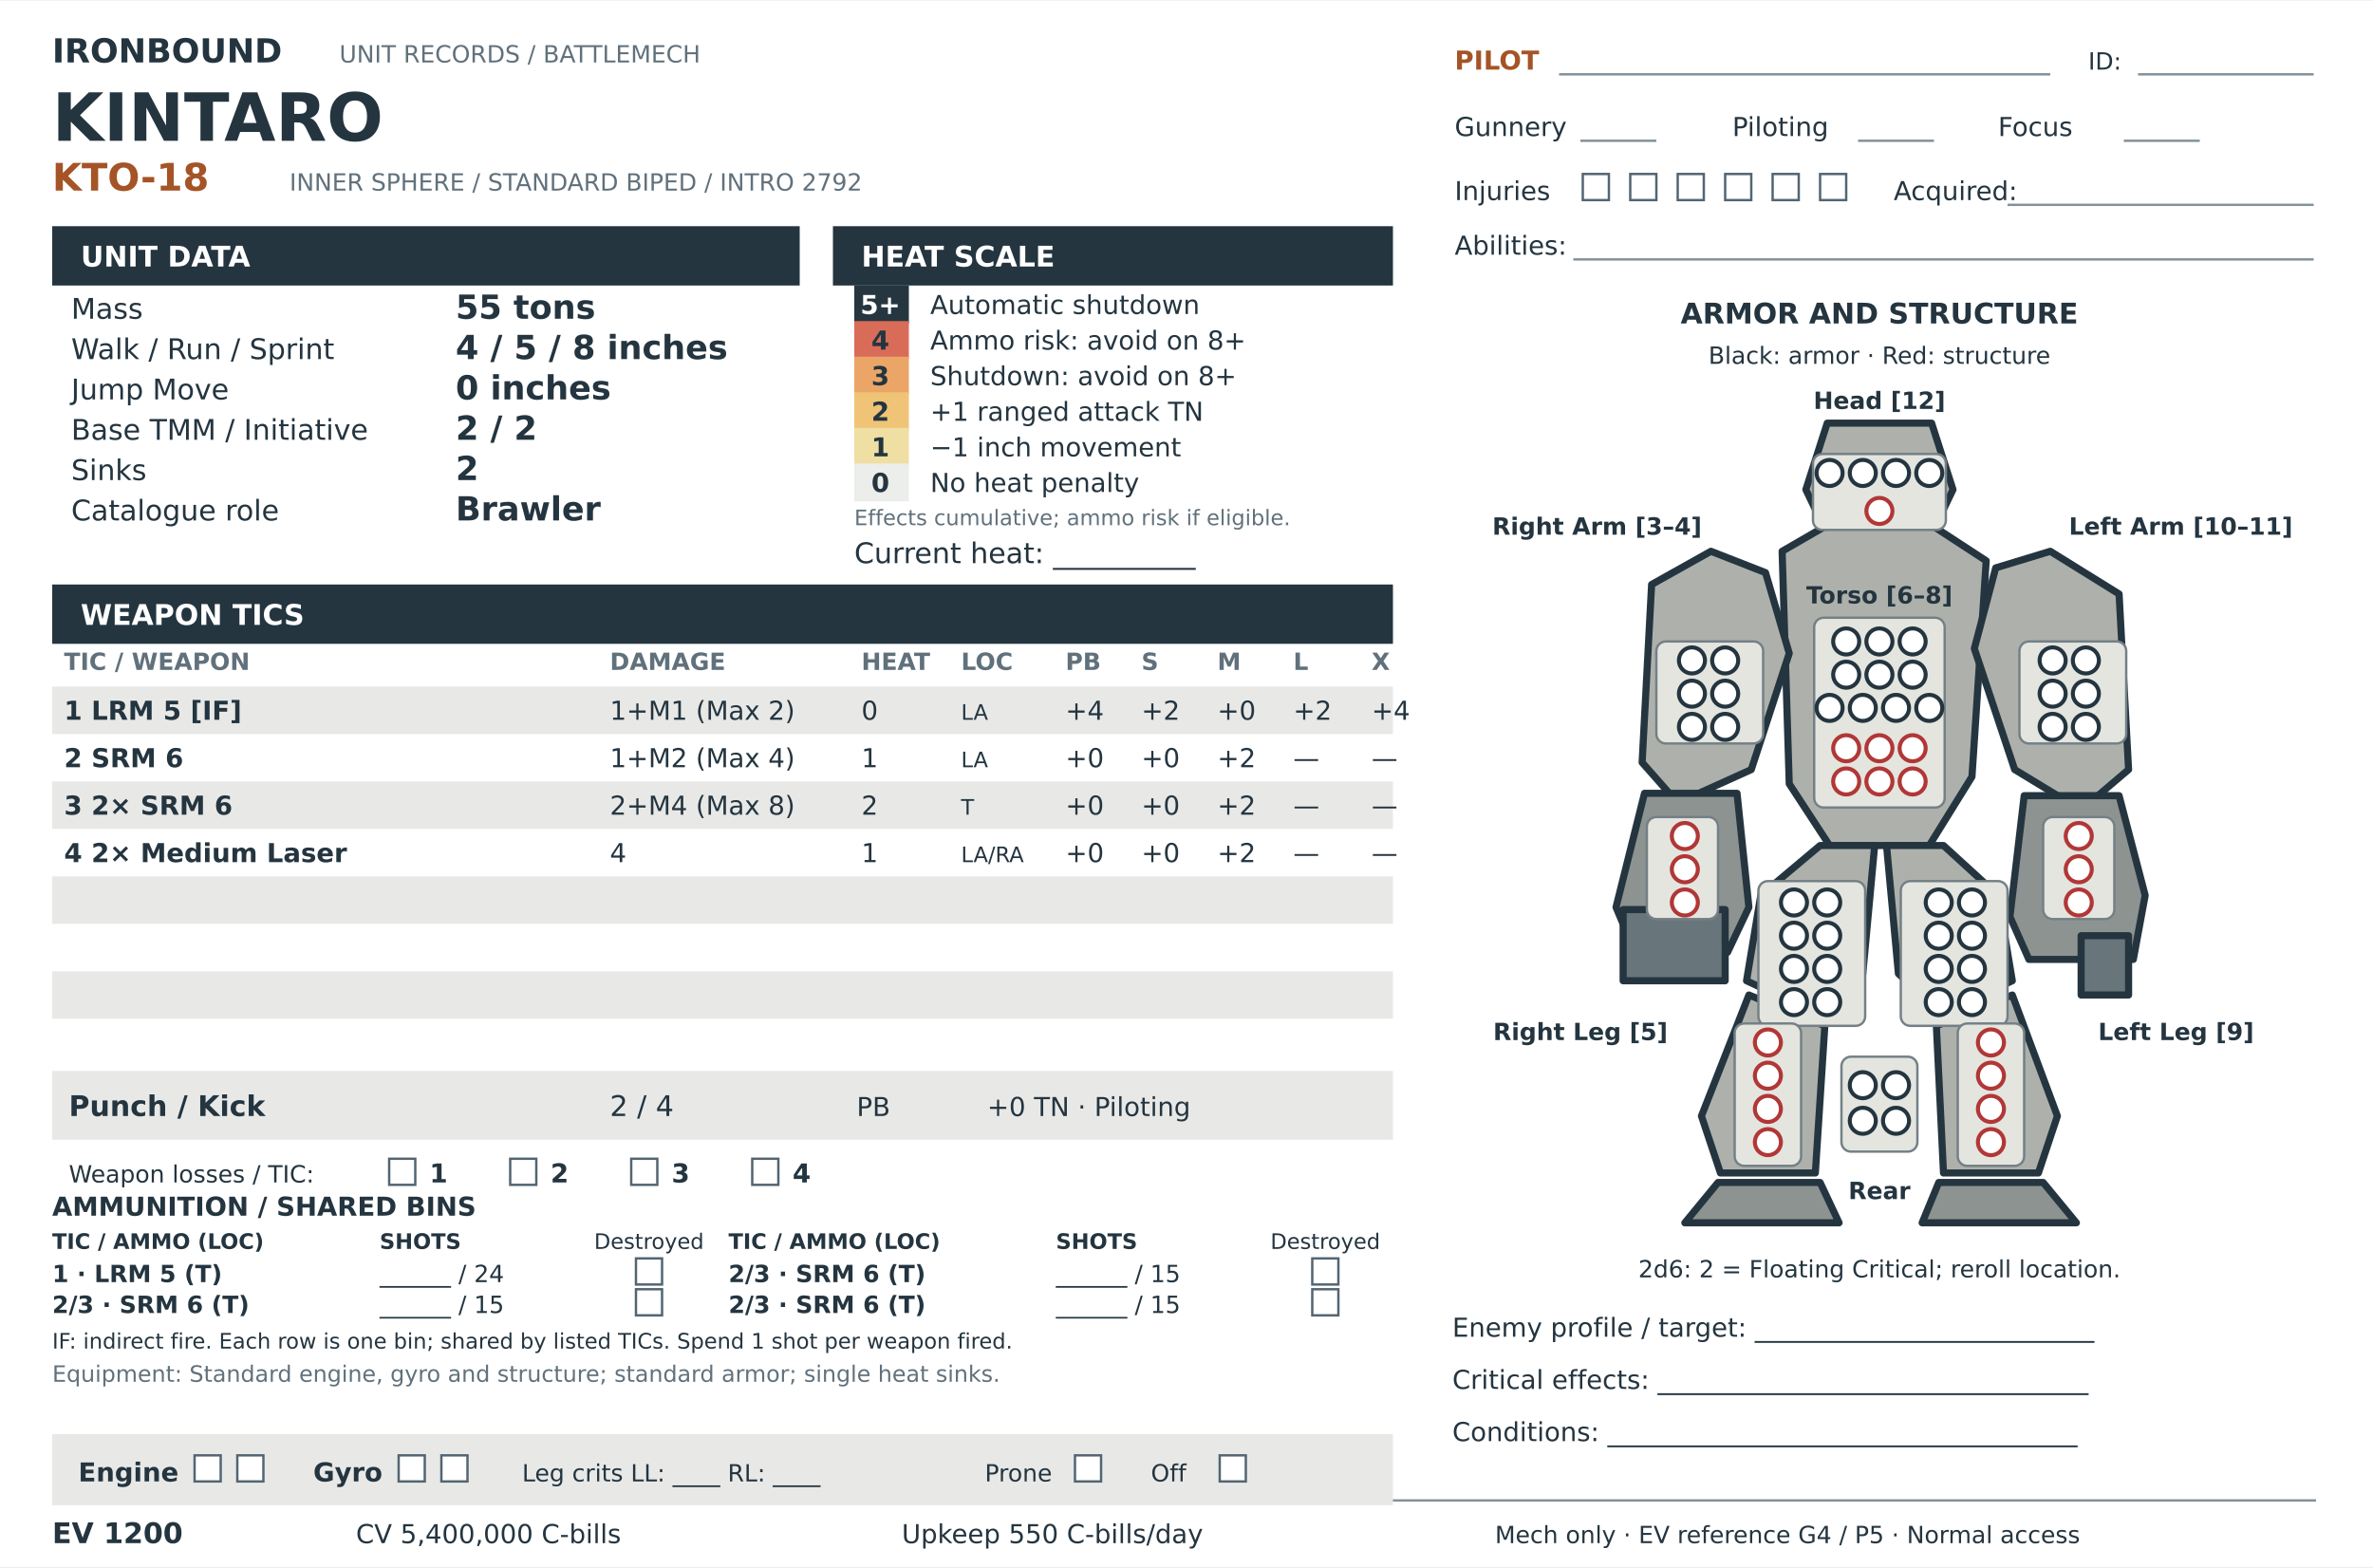
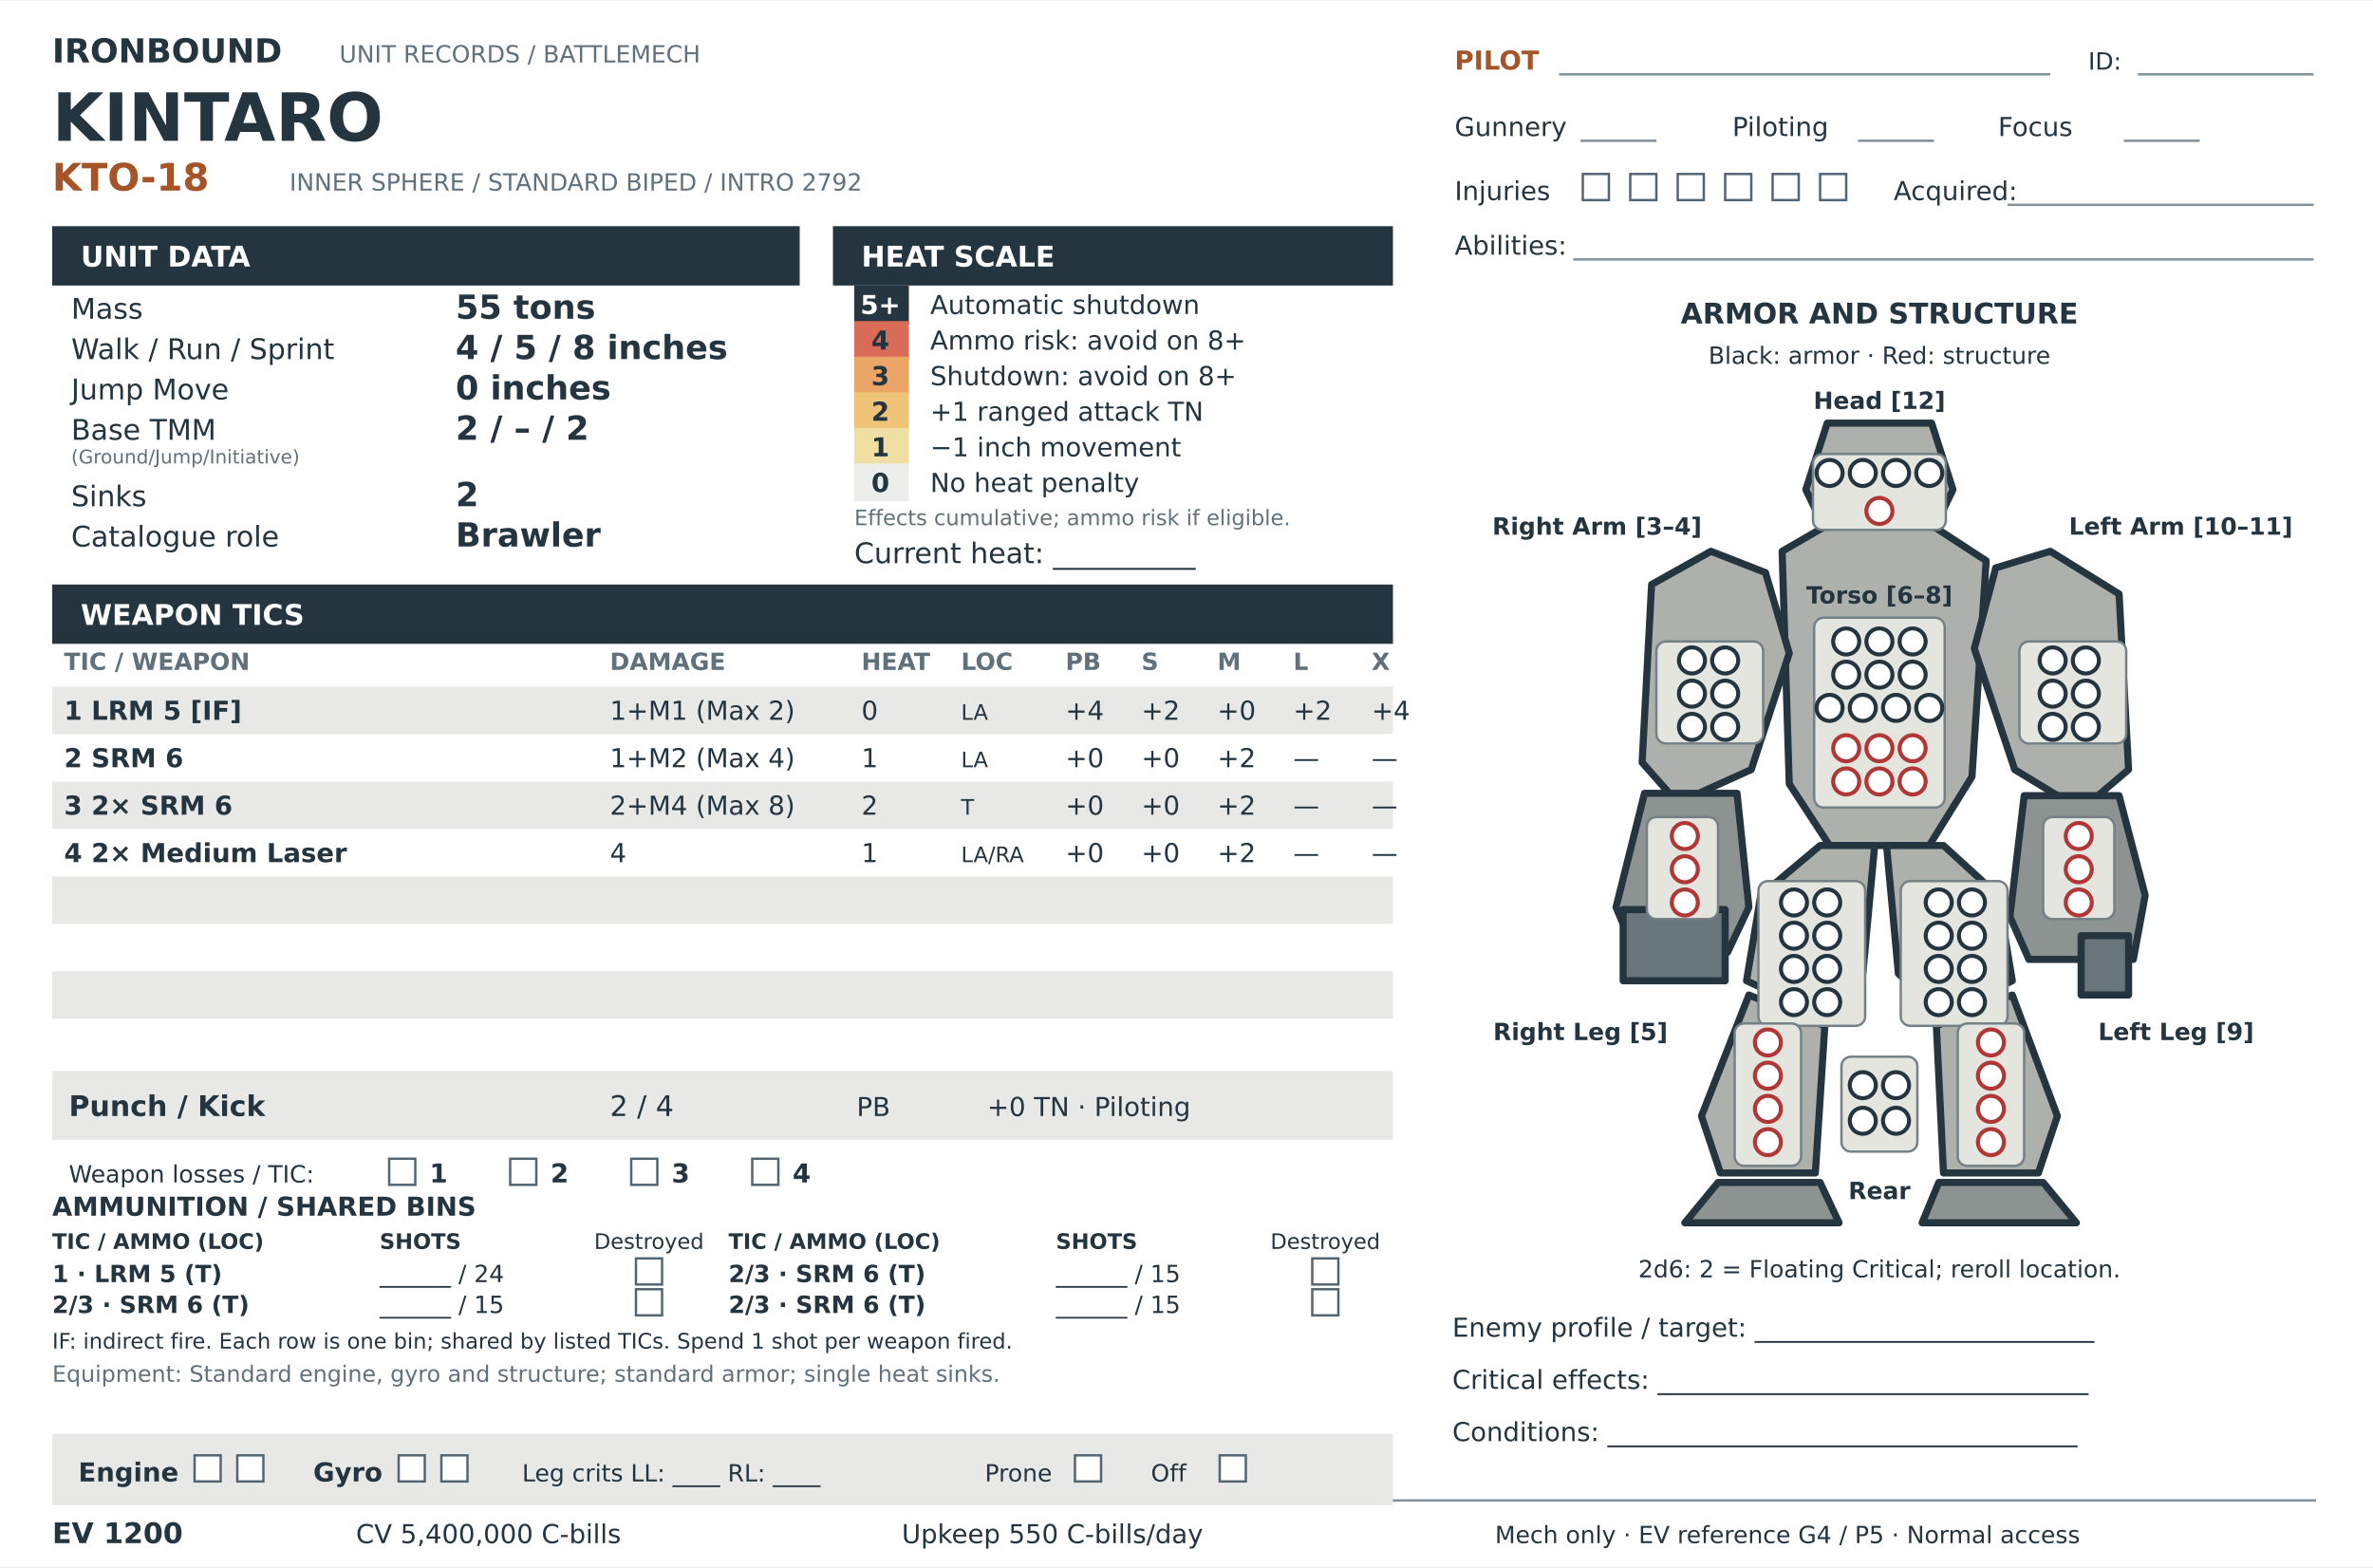
<svg xmlns="http://www.w3.org/2000/svg" width="277mm" height="183mm" viewBox="0 0 1000 660" role="img" aria-labelledby="title desc">
  <g font-family="Arial, Helvetica, sans-serif">
    <rect x="0" y="0" width="1000" height="660" rx="0" fill="#fff" stroke="none" />
    <text x="22" y="26" font-family="DejaVu Sans, Arial, sans-serif" font-size="14" font-weight="bold" fill="#243540" text-anchor="start">IRONBOUND</text>
    <text x="143" y="26" font-family="DejaVu Sans, Arial, sans-serif" font-size="10" fill="#61717c" text-anchor="start">UNIT RECORDS / BATTLEMECH</text>
    <text x="22" y="59" font-family="DejaVu Sans, Arial, sans-serif" font-size="28" font-weight="bold" fill="#243540" text-anchor="start">KINTARO</text>
    <text x="22" y="80" font-family="DejaVu Sans, Arial, sans-serif" font-size="16" font-weight="bold" fill="#a45426" text-anchor="start">KTO-18</text>
    <text x="122" y="80" font-family="DejaVu Sans, Arial, sans-serif" font-size="10" fill="#61717c" text-anchor="start">INNER SPHERE / STANDARD BIPED / INTRO 2792</text>
    <text x="613" y="29" font-family="DejaVu Sans, Arial, sans-serif" font-size="11" font-weight="bold" fill="#a45426" text-anchor="start">PILOT</text>
    <path d="M657 31H864" fill="none" stroke="#83919a" />
    <text x="880" y="29" font-family="DejaVu Sans, Arial, sans-serif" font-size="10" fill="#243540" text-anchor="start">ID:</text>
    <path d="M901 31H975" fill="none" stroke="#83919a" />
    <text x="613" y="57" font-family="DejaVu Sans, Arial, sans-serif" font-size="11" fill="#243540" text-anchor="start">Gunnery</text>
    <path d="M666 59H698" fill="none" stroke="#83919a" />
    <text x="730" y="57" font-family="DejaVu Sans, Arial, sans-serif" font-size="11" fill="#243540" text-anchor="start">Piloting</text>
    <path d="M783 59H815" fill="none" stroke="#83919a" />
    <text x="842" y="57" font-family="DejaVu Sans, Arial, sans-serif" font-size="11" fill="#243540" text-anchor="start">Focus</text>
    <path d="M895 59H927" fill="none" stroke="#83919a" />
    <text x="613" y="84" font-family="DejaVu Sans, Arial, sans-serif" font-size="11" fill="#243540" text-anchor="start">Injuries</text>
    <rect x="667" y="73" width="11" height="11" rx="0" fill="#fff" stroke="#536572" />
    <rect x="687" y="73" width="11" height="11" rx="0" fill="#fff" stroke="#536572" />
    <rect x="707" y="73" width="11" height="11" rx="0" fill="#fff" stroke="#536572" />
    <rect x="727" y="73" width="11" height="11" rx="0" fill="#fff" stroke="#536572" />
    <rect x="747" y="73" width="11" height="11" rx="0" fill="#fff" stroke="#536572" />
    <rect x="767" y="73" width="11" height="11" rx="0" fill="#fff" stroke="#536572" />
    <text x="798" y="84" font-family="DejaVu Sans, Arial, sans-serif" font-size="11" fill="#243540" text-anchor="start">Acquired:</text>
    <path d="M846 86H975" fill="none" stroke="#83919a" />
    <text x="613" y="107" font-family="DejaVu Sans, Arial, sans-serif" font-size="11" fill="#243540" text-anchor="start">Abilities:</text>
    <path d="M663 109H975" fill="none" stroke="#83919a" />
    <rect x="22" y="95" width="315" height="25" rx="0" fill="#243540" stroke="none" />
    <text x="34" y="112" font-family="DejaVu Sans, Arial, sans-serif" font-size="12" font-weight="bold" fill="#fff" text-anchor="start">UNIT DATA</text>
    <rect x="351" y="95" width="236" height="25" rx="0" fill="#243540" stroke="none" />
    <text x="363" y="112" font-family="DejaVu Sans, Arial, sans-serif" font-size="12" font-weight="bold" fill="#fff" text-anchor="start">HEAT SCALE</text>
    <text x="30" y="134" font-family="DejaVu Sans, Arial, sans-serif" font-size="12" fill="#243540" text-anchor="start">Mass</text>
    <text x="192" y="134" font-family="DejaVu Sans, Arial, sans-serif" font-size="14" font-weight="bold" fill="#243540" text-anchor="start">55 tons</text>
    <text x="30" y="151" font-family="DejaVu Sans, Arial, sans-serif" font-size="12" fill="#243540" text-anchor="start">Walk / Run / Sprint</text>
    <text x="192" y="151" font-family="DejaVu Sans, Arial, sans-serif" font-size="14" font-weight="bold" fill="#243540" text-anchor="start">4 / 5 / 8 inches</text>
    <text x="30" y="168" font-family="DejaVu Sans, Arial, sans-serif" font-size="12" fill="#243540" text-anchor="start">Jump Move</text>
    <text x="192" y="168" font-family="DejaVu Sans, Arial, sans-serif" font-size="14" font-weight="bold" fill="#243540" text-anchor="start">0 inches</text>
-     <text x="30" y="185" font-family="DejaVu Sans, Arial, sans-serif" font-size="12" fill="#243540" text-anchor="start">Base TMM / Initiative</text>
-     <text x="192" y="185" font-family="DejaVu Sans, Arial, sans-serif" font-size="14" font-weight="bold" fill="#243540" text-anchor="start">2 / 2</text>
-     <text x="30" y="202" font-family="DejaVu Sans, Arial, sans-serif" font-size="12" fill="#243540" text-anchor="start">Sinks</text>
-     <text x="192" y="202" font-family="DejaVu Sans, Arial, sans-serif" font-size="14" font-weight="bold" fill="#243540" text-anchor="start">2</text>
-     <text x="30" y="219" font-family="DejaVu Sans, Arial, sans-serif" font-size="12" fill="#243540" text-anchor="start">Catalogue role</text>
-     <text x="192" y="219" font-family="DejaVu Sans, Arial, sans-serif" font-size="14" font-weight="bold" fill="#243540" text-anchor="start">Brawler</text>
+     <text x="30" y="185" font-family="DejaVu Sans, Arial, sans-serif" font-size="12" fill="#243540" text-anchor="start">Base TMM</text>
+     <text x="30" y="195" font-family="DejaVu Sans, Arial, sans-serif" font-size="8" fill="#61717c" text-anchor="start">(Ground/Jump/Initiative)</text>
+     <text x="192" y="185" font-family="DejaVu Sans, Arial, sans-serif" font-size="14" font-weight="bold" fill="#243540" text-anchor="start">2 / – / 2</text>
+     <text x="30" y="213" font-family="DejaVu Sans, Arial, sans-serif" font-size="12" fill="#243540" text-anchor="start">Sinks</text>
+     <text x="192" y="213" font-family="DejaVu Sans, Arial, sans-serif" font-size="14" font-weight="bold" fill="#243540" text-anchor="start">2</text>
+     <text x="30" y="230" font-family="DejaVu Sans, Arial, sans-serif" font-size="12" fill="#243540" text-anchor="start">Catalogue role</text>
+     <text x="192" y="230" font-family="DejaVu Sans, Arial, sans-serif" font-size="14" font-weight="bold" fill="#243540" text-anchor="start">Brawler</text>
    <rect x="360" y="120" width="23" height="16" rx="0" fill="#263640" stroke="none" />
    <text x="371" y="132" font-family="DejaVu Sans, Arial, sans-serif" font-size="11" font-weight="bold" fill="#fff" text-anchor="middle">5+</text>
    <text x="392" y="132" font-family="DejaVu Sans, Arial, sans-serif" font-size="11" fill="#243540" text-anchor="start">Automatic shutdown</text>
    <rect x="360" y="135" width="23" height="16" rx="0" fill="#d96c59" stroke="none" />
    <text x="371" y="147" font-family="DejaVu Sans, Arial, sans-serif" font-size="11" font-weight="bold" fill="#243540" text-anchor="middle">4</text>
    <text x="392" y="147" font-family="DejaVu Sans, Arial, sans-serif" font-size="11" fill="#243540" text-anchor="start">Ammo risk: avoid on 8+</text>
    <rect x="360" y="150" width="23" height="16" rx="0" fill="#eba667" stroke="none" />
    <text x="371" y="162" font-family="DejaVu Sans, Arial, sans-serif" font-size="11" font-weight="bold" fill="#243540" text-anchor="middle">3</text>
    <text x="392" y="162" font-family="DejaVu Sans, Arial, sans-serif" font-size="11" fill="#243540" text-anchor="start">Shutdown: avoid on 8+</text>
    <rect x="360" y="165" width="23" height="16" rx="0" fill="#f0c476" stroke="none" />
    <text x="371" y="177" font-family="DejaVu Sans, Arial, sans-serif" font-size="11" font-weight="bold" fill="#243540" text-anchor="middle">2</text>
    <text x="392" y="177" font-family="DejaVu Sans, Arial, sans-serif" font-size="11" fill="#243540" text-anchor="start">+1 ranged attack TN</text>
    <rect x="360" y="180" width="23" height="16" rx="0" fill="#efdfa2" stroke="none" />
    <text x="371" y="192" font-family="DejaVu Sans, Arial, sans-serif" font-size="11" font-weight="bold" fill="#243540" text-anchor="middle">1</text>
    <text x="392" y="192" font-family="DejaVu Sans, Arial, sans-serif" font-size="11" fill="#243540" text-anchor="start">−1 inch movement</text>
    <rect x="360" y="195" width="23" height="16" rx="0" fill="#eceeeb" stroke="none" />
    <text x="371" y="207" font-family="DejaVu Sans, Arial, sans-serif" font-size="11" font-weight="bold" fill="#243540" text-anchor="middle">0</text>
    <text x="392" y="207" font-family="DejaVu Sans, Arial, sans-serif" font-size="11" fill="#243540" text-anchor="start">No heat penalty</text>
    <text x="360" y="221" font-family="DejaVu Sans, Arial, sans-serif" font-size="9" fill="#61717c" text-anchor="start">Effects cumulative; ammo risk if eligible.</text>
    <text x="360" y="237" font-family="DejaVu Sans, Arial, sans-serif" font-size="12" fill="#243540" text-anchor="start">Current heat: __________</text>
    <rect x="22" y="246" width="565" height="25" rx="0" fill="#243540" stroke="none" />
    <text x="34" y="263" font-family="DejaVu Sans, Arial, sans-serif" font-size="12" font-weight="bold" fill="#fff" text-anchor="start">WEAPON TICS</text>
    <text x="27" y="282" font-family="DejaVu Sans, Arial, sans-serif" font-size="10" font-weight="bold" fill="#61717c" text-anchor="start">TIC / WEAPON</text>
    <text x="257" y="282" font-family="DejaVu Sans, Arial, sans-serif" font-size="10" font-weight="bold" fill="#61717c" text-anchor="start">DAMAGE</text>
    <text x="363" y="282" font-family="DejaVu Sans, Arial, sans-serif" font-size="10" font-weight="bold" fill="#61717c" text-anchor="start">HEAT</text>
    <text x="405" y="282" font-family="DejaVu Sans, Arial, sans-serif" font-size="10" font-weight="bold" fill="#61717c" text-anchor="start">LOC</text>
    <text x="449" y="282" font-family="DejaVu Sans, Arial, sans-serif" font-size="10" font-weight="bold" fill="#61717c" text-anchor="start">PB</text>
    <text x="481" y="282" font-family="DejaVu Sans, Arial, sans-serif" font-size="10" font-weight="bold" fill="#61717c" text-anchor="start">S</text>
    <text x="513" y="282" font-family="DejaVu Sans, Arial, sans-serif" font-size="10" font-weight="bold" fill="#61717c" text-anchor="start">M</text>
    <text x="545" y="282" font-family="DejaVu Sans, Arial, sans-serif" font-size="10" font-weight="bold" fill="#61717c" text-anchor="start">L</text>
    <text x="578" y="282" font-family="DejaVu Sans, Arial, sans-serif" font-size="10" font-weight="bold" fill="#61717c" text-anchor="start">X</text>
    <rect x="22" y="289" width="565" height="20" rx="0" fill="#e8e9e7" stroke="none" />
    <text x="27" y="303" font-family="DejaVu Sans, Arial, sans-serif" font-size="11" font-weight="bold" fill="#243540" text-anchor="start">1  LRM 5 [IF]</text>
    <text x="257" y="303" font-family="DejaVu Sans, Arial, sans-serif" font-size="11" fill="#243540" text-anchor="start">1+M1 (Max 2)</text>
    <text x="363" y="303" font-family="DejaVu Sans, Arial, sans-serif" font-size="11" fill="#243540" text-anchor="start">0</text>
    <text x="405" y="303" font-family="DejaVu Sans, Arial, sans-serif" font-size="9" fill="#243540" text-anchor="start">LA</text>
    <text x="449" y="303" font-family="DejaVu Sans, Arial, sans-serif" font-size="11" fill="#243540" text-anchor="start">+4</text>
    <text x="481" y="303" font-family="DejaVu Sans, Arial, sans-serif" font-size="11" fill="#243540" text-anchor="start">+2</text>
    <text x="513" y="303" font-family="DejaVu Sans, Arial, sans-serif" font-size="11" fill="#243540" text-anchor="start">+0</text>
    <text x="545" y="303" font-family="DejaVu Sans, Arial, sans-serif" font-size="11" fill="#243540" text-anchor="start">+2</text>
    <text x="578" y="303" font-family="DejaVu Sans, Arial, sans-serif" font-size="11" fill="#243540" text-anchor="start">+4</text>
    <text x="27" y="323" font-family="DejaVu Sans, Arial, sans-serif" font-size="11" font-weight="bold" fill="#243540" text-anchor="start">2  SRM 6</text>
    <text x="257" y="323" font-family="DejaVu Sans, Arial, sans-serif" font-size="11" fill="#243540" text-anchor="start">1+M2 (Max 4)</text>
    <text x="363" y="323" font-family="DejaVu Sans, Arial, sans-serif" font-size="11" fill="#243540" text-anchor="start">1</text>
    <text x="405" y="323" font-family="DejaVu Sans, Arial, sans-serif" font-size="9" fill="#243540" text-anchor="start">LA</text>
    <text x="449" y="323" font-family="DejaVu Sans, Arial, sans-serif" font-size="11" fill="#243540" text-anchor="start">+0</text>
    <text x="481" y="323" font-family="DejaVu Sans, Arial, sans-serif" font-size="11" fill="#243540" text-anchor="start">+0</text>
    <text x="513" y="323" font-family="DejaVu Sans, Arial, sans-serif" font-size="11" fill="#243540" text-anchor="start">+2</text>
    <text x="545" y="323" font-family="DejaVu Sans, Arial, sans-serif" font-size="11" fill="#243540" text-anchor="start">—</text>
    <text x="578" y="323" font-family="DejaVu Sans, Arial, sans-serif" font-size="11" fill="#243540" text-anchor="start">—</text>
    <rect x="22" y="329" width="565" height="20" rx="0" fill="#e8e9e7" stroke="none" />
    <text x="27" y="343" font-family="DejaVu Sans, Arial, sans-serif" font-size="11" font-weight="bold" fill="#243540" text-anchor="start">3  2× SRM 6</text>
    <text x="257" y="343" font-family="DejaVu Sans, Arial, sans-serif" font-size="11" fill="#243540" text-anchor="start">2+M4 (Max 8)</text>
    <text x="363" y="343" font-family="DejaVu Sans, Arial, sans-serif" font-size="11" fill="#243540" text-anchor="start">2</text>
    <text x="405" y="343" font-family="DejaVu Sans, Arial, sans-serif" font-size="9" fill="#243540" text-anchor="start">T</text>
    <text x="449" y="343" font-family="DejaVu Sans, Arial, sans-serif" font-size="11" fill="#243540" text-anchor="start">+0</text>
    <text x="481" y="343" font-family="DejaVu Sans, Arial, sans-serif" font-size="11" fill="#243540" text-anchor="start">+0</text>
    <text x="513" y="343" font-family="DejaVu Sans, Arial, sans-serif" font-size="11" fill="#243540" text-anchor="start">+2</text>
    <text x="545" y="343" font-family="DejaVu Sans, Arial, sans-serif" font-size="11" fill="#243540" text-anchor="start">—</text>
    <text x="578" y="343" font-family="DejaVu Sans, Arial, sans-serif" font-size="11" fill="#243540" text-anchor="start">—</text>
    <text x="27" y="363" font-family="DejaVu Sans, Arial, sans-serif" font-size="11" font-weight="bold" fill="#243540" text-anchor="start">4  2× Medium Laser</text>
    <text x="257" y="363" font-family="DejaVu Sans, Arial, sans-serif" font-size="11" fill="#243540" text-anchor="start">4</text>
    <text x="363" y="363" font-family="DejaVu Sans, Arial, sans-serif" font-size="11" fill="#243540" text-anchor="start">1</text>
    <text x="405" y="363" font-family="DejaVu Sans, Arial, sans-serif" font-size="9" fill="#243540" text-anchor="start">LA/RA</text>
    <text x="449" y="363" font-family="DejaVu Sans, Arial, sans-serif" font-size="11" fill="#243540" text-anchor="start">+0</text>
    <text x="481" y="363" font-family="DejaVu Sans, Arial, sans-serif" font-size="11" fill="#243540" text-anchor="start">+0</text>
    <text x="513" y="363" font-family="DejaVu Sans, Arial, sans-serif" font-size="11" fill="#243540" text-anchor="start">+2</text>
    <text x="545" y="363" font-family="DejaVu Sans, Arial, sans-serif" font-size="11" fill="#243540" text-anchor="start">—</text>
    <text x="578" y="363" font-family="DejaVu Sans, Arial, sans-serif" font-size="11" fill="#243540" text-anchor="start">—</text>
    <rect x="22" y="369" width="565" height="20" rx="0" fill="#e8e9e7" stroke="none" />
    <text x="27" y="383" font-family="DejaVu Sans, Arial, sans-serif" font-size="11" font-weight="bold" fill="#243540" text-anchor="start" />
    <text x="257" y="383" font-family="DejaVu Sans, Arial, sans-serif" font-size="11" fill="#243540" text-anchor="start" />
    <text x="363" y="383" font-family="DejaVu Sans, Arial, sans-serif" font-size="11" fill="#243540" text-anchor="start" />
    <text x="405" y="383" font-family="DejaVu Sans, Arial, sans-serif" font-size="11" fill="#243540" text-anchor="start" />
    <text x="449" y="383" font-family="DejaVu Sans, Arial, sans-serif" font-size="11" fill="#243540" text-anchor="start" />
    <text x="481" y="383" font-family="DejaVu Sans, Arial, sans-serif" font-size="11" fill="#243540" text-anchor="start" />
    <text x="513" y="383" font-family="DejaVu Sans, Arial, sans-serif" font-size="11" fill="#243540" text-anchor="start" />
    <text x="545" y="383" font-family="DejaVu Sans, Arial, sans-serif" font-size="11" fill="#243540" text-anchor="start" />
    <text x="578" y="383" font-family="DejaVu Sans, Arial, sans-serif" font-size="11" fill="#243540" text-anchor="start" />
    <text x="27" y="403" font-family="DejaVu Sans, Arial, sans-serif" font-size="11" font-weight="bold" fill="#243540" text-anchor="start" />
    <text x="257" y="403" font-family="DejaVu Sans, Arial, sans-serif" font-size="11" fill="#243540" text-anchor="start" />
    <text x="363" y="403" font-family="DejaVu Sans, Arial, sans-serif" font-size="11" fill="#243540" text-anchor="start" />
    <text x="405" y="403" font-family="DejaVu Sans, Arial, sans-serif" font-size="11" fill="#243540" text-anchor="start" />
    <text x="449" y="403" font-family="DejaVu Sans, Arial, sans-serif" font-size="11" fill="#243540" text-anchor="start" />
    <text x="481" y="403" font-family="DejaVu Sans, Arial, sans-serif" font-size="11" fill="#243540" text-anchor="start" />
    <text x="513" y="403" font-family="DejaVu Sans, Arial, sans-serif" font-size="11" fill="#243540" text-anchor="start" />
    <text x="545" y="403" font-family="DejaVu Sans, Arial, sans-serif" font-size="11" fill="#243540" text-anchor="start" />
    <text x="578" y="403" font-family="DejaVu Sans, Arial, sans-serif" font-size="11" fill="#243540" text-anchor="start" />
    <rect x="22" y="409" width="565" height="20" rx="0" fill="#e8e9e7" stroke="none" />
    <text x="27" y="423" font-family="DejaVu Sans, Arial, sans-serif" font-size="11" font-weight="bold" fill="#243540" text-anchor="start" />
    <text x="257" y="423" font-family="DejaVu Sans, Arial, sans-serif" font-size="11" fill="#243540" text-anchor="start" />
    <text x="363" y="423" font-family="DejaVu Sans, Arial, sans-serif" font-size="11" fill="#243540" text-anchor="start" />
    <text x="405" y="423" font-family="DejaVu Sans, Arial, sans-serif" font-size="11" fill="#243540" text-anchor="start" />
    <text x="449" y="423" font-family="DejaVu Sans, Arial, sans-serif" font-size="11" fill="#243540" text-anchor="start" />
    <text x="481" y="423" font-family="DejaVu Sans, Arial, sans-serif" font-size="11" fill="#243540" text-anchor="start" />
    <text x="513" y="423" font-family="DejaVu Sans, Arial, sans-serif" font-size="11" fill="#243540" text-anchor="start" />
    <text x="545" y="423" font-family="DejaVu Sans, Arial, sans-serif" font-size="11" fill="#243540" text-anchor="start" />
    <text x="578" y="423" font-family="DejaVu Sans, Arial, sans-serif" font-size="11" fill="#243540" text-anchor="start" />
    <text x="27" y="443" font-family="DejaVu Sans, Arial, sans-serif" font-size="11" font-weight="bold" fill="#243540" text-anchor="start" />
    <text x="257" y="443" font-family="DejaVu Sans, Arial, sans-serif" font-size="11" fill="#243540" text-anchor="start" />
    <text x="363" y="443" font-family="DejaVu Sans, Arial, sans-serif" font-size="11" fill="#243540" text-anchor="start" />
    <text x="405" y="443" font-family="DejaVu Sans, Arial, sans-serif" font-size="11" fill="#243540" text-anchor="start" />
    <text x="449" y="443" font-family="DejaVu Sans, Arial, sans-serif" font-size="11" fill="#243540" text-anchor="start" />
    <text x="481" y="443" font-family="DejaVu Sans, Arial, sans-serif" font-size="11" fill="#243540" text-anchor="start" />
    <text x="513" y="443" font-family="DejaVu Sans, Arial, sans-serif" font-size="11" fill="#243540" text-anchor="start" />
    <text x="545" y="443" font-family="DejaVu Sans, Arial, sans-serif" font-size="11" fill="#243540" text-anchor="start" />
    <text x="578" y="443" font-family="DejaVu Sans, Arial, sans-serif" font-size="11" fill="#243540" text-anchor="start" />
    <rect x="22" y="451" width="565" height="29" rx="0" fill="#e8e9e7" stroke="none" />
    <text x="29" y="470" font-family="DejaVu Sans, Arial, sans-serif" font-size="12" font-weight="bold" fill="#243540" text-anchor="start">Punch / Kick</text>
    <text x="257" y="470" font-family="DejaVu Sans, Arial, sans-serif" font-size="12" fill="#243540" text-anchor="start">2 / 4</text>
    <text x="361" y="470" font-family="DejaVu Sans, Arial, sans-serif" font-size="11" fill="#243540" text-anchor="start">PB</text>
    <text x="416" y="470" font-family="DejaVu Sans, Arial, sans-serif" font-size="11" fill="#243540" text-anchor="start">+0 TN · Piloting</text>
    <g transform="translate(612 120)">
      <text x="180" y="16" font-family="DejaVu Sans, Arial, sans-serif" font-size="12" font-weight="bold" fill="#243540" text-anchor="middle">ARMOR AND STRUCTURE</text>
      <text x="180" y="33" font-family="DejaVu Sans, Arial, sans-serif" font-size="10" fill="#243540" text-anchor="middle">Black: armor · Red: structure</text>
      <path d="M158 58H202L211 86L200 109H160L149 86Z" fill="#aeb1ab" stroke="#243540" stroke-width="3" stroke-linejoin="round" />
      <path d="M139 112L158 101H202L225 116L219 207L201 236H159L142 210Z" fill="#aeb1ab" stroke="#243540" stroke-width="3" stroke-linejoin="round" />
      <path d="M132 121L109 112L84 126L80 201L95 218L126 204L142 155Z" fill="#aeb1ab" stroke="#243540" stroke-width="3" stroke-linejoin="round" />
      <path d="M229 119L252 112L281 130L285 204L265 221L237 204L220 153Z" fill="#aeb1ab" stroke="#243540" stroke-width="3" stroke-linejoin="round" />
      <path d="M81 214H120L125 262L116 281H77L69 262Z" fill="#8d9390" stroke="#243540" stroke-width="3" stroke-linejoin="round" />
      <path d="M241 215H281L292 257L287 284H243L235 266Z" fill="#8d9390" stroke="#243540" stroke-width="3" stroke-linejoin="round" />
      <path d="M72 263H115V293H72Z" fill="#68757a" stroke="#243540" stroke-width="3" stroke-linejoin="round" />
      <path d="M265 274H285V299H265Z" fill="#68757a" stroke="#243540" stroke-width="3" stroke-linejoin="round" />
      <path d="M155 236H178L173 290L154 307L124 293L130 257Z" fill="#aeb1ab" stroke="#243540" stroke-width="3" stroke-linejoin="round" />
      <path d="M183 236H207L230 257L236 293L206 307L188 290Z" fill="#aeb1ab" stroke="#243540" stroke-width="3" stroke-linejoin="round" />
      <path d="M125 299L157 312L153 374H113L105 350Z" fill="#aeb1ab" stroke="#243540" stroke-width="3" stroke-linejoin="round" />
      <path d="M204 312L236 299L255 350L247 374H207Z" fill="#aeb1ab" stroke="#243540" stroke-width="3" stroke-linejoin="round" />
      <path d="M112 378H155L163 395H98Z" fill="#8d9390" stroke="#243540" stroke-width="3" stroke-linejoin="round" />
      <path d="M205 378H249L263 395H198Z" fill="#8d9390" stroke="#243540" stroke-width="3" stroke-linejoin="round" />
      <rect x="152" y="71" width="56" height="32" rx="4" fill="#e4e5df" stroke="#748086" />
      <rect x="152.5" y="140" width="55" height="80" rx="4" fill="#e4e5df" stroke="#748086" />
      <rect x="86" y="150" width="45" height="43" rx="4" fill="#e4e5df" stroke="#748086" />
      <rect x="239" y="150" width="45" height="43" rx="4" fill="#e4e5df" stroke="#748086" />
      <rect x="82" y="224" width="30" height="43" rx="4" fill="#e4e5df" stroke="#748086" />
      <rect x="249" y="224" width="30" height="43" rx="4" fill="#e4e5df" stroke="#748086" />
      <rect x="129" y="251" width="45" height="61" rx="4" fill="#e4e5df" stroke="#748086" />
      <rect x="189" y="251" width="45" height="61" rx="4" fill="#e4e5df" stroke="#748086" />
      <rect x="119" y="311" width="28" height="60" rx="4" fill="#e4e5df" stroke="#748086" />
      <rect x="213" y="311" width="28" height="60" rx="4" fill="#e4e5df" stroke="#748086" />
      <rect x="164" y="325" width="32" height="40" rx="4" fill="#e4e5df" stroke="#748086" />
      <text x="180" y="52" font-family="DejaVu Sans, Arial, sans-serif" font-size="10" font-weight="bold" fill="#243540" text-anchor="middle">Head [12]</text>
      <text x="180" y="134" font-family="DejaVu Sans, Arial, sans-serif" font-size="10" font-weight="bold" fill="#243540" text-anchor="middle">Torso [6–8]</text>
      <text x="61" y="105" font-family="DejaVu Sans, Arial, sans-serif" font-size="10" font-weight="bold" fill="#243540" text-anchor="middle">Right Arm [3–4]</text>
      <text x="307" y="105" font-family="DejaVu Sans, Arial, sans-serif" font-size="10" font-weight="bold" fill="#243540" text-anchor="middle">Left Arm [10–11]</text>
      <text x="54" y="318" font-family="DejaVu Sans, Arial, sans-serif" font-size="10" font-weight="bold" fill="#243540" text-anchor="middle">Right Leg [5]</text>
      <text x="305" y="318" font-family="DejaVu Sans, Arial, sans-serif" font-size="10" font-weight="bold" fill="#243540" text-anchor="middle">Left Leg [9]</text>
      <text x="180" y="385" font-family="DejaVu Sans, Arial, sans-serif" font-size="10" font-weight="bold" fill="#243540" text-anchor="middle">Rear</text>
      <text x="180" y="418" font-family="DejaVu Sans, Arial, sans-serif" font-size="10" fill="#243540" text-anchor="middle">2d6: 2 = Floating Critical; reroll location.</text>
      <text x="0" y="443" font-family="DejaVu Sans, Arial, sans-serif" font-size="11" fill="#243540" text-anchor="start">Enemy profile / target: __________________________</text>
      <text x="0" y="465" font-family="DejaVu Sans, Arial, sans-serif" font-size="11" fill="#243540" text-anchor="start">Critical effects: _________________________________</text>
      <text x="0" y="487" font-family="DejaVu Sans, Arial, sans-serif" font-size="11" fill="#243540" text-anchor="start">Conditions: ____________________________________</text>
      <circle cx="159" cy="79" r="5.5" fill="#fff" stroke="#243540" stroke-width="1.7" />
      <circle cx="173" cy="79" r="5.5" fill="#fff" stroke="#243540" stroke-width="1.7" />
      <circle cx="187" cy="79" r="5.5" fill="#fff" stroke="#243540" stroke-width="1.7" />
      <circle cx="201" cy="79" r="5.5" fill="#fff" stroke="#243540" stroke-width="1.7" />
      <circle cx="180" cy="95" r="5.5" fill="#fff" stroke="#b13737" stroke-width="1.7" />
      <circle cx="166" cy="150" r="5.5" fill="#fff" stroke="#243540" stroke-width="1.7" />
      <circle cx="180" cy="150" r="5.5" fill="#fff" stroke="#243540" stroke-width="1.7" />
      <circle cx="194" cy="150" r="5.5" fill="#fff" stroke="#243540" stroke-width="1.7" />
      <circle cx="166" cy="164" r="5.5" fill="#fff" stroke="#243540" stroke-width="1.7" />
      <circle cx="180" cy="164" r="5.5" fill="#fff" stroke="#243540" stroke-width="1.7" />
      <circle cx="194" cy="164" r="5.5" fill="#fff" stroke="#243540" stroke-width="1.7" />
      <circle cx="159" cy="178" r="5.5" fill="#fff" stroke="#243540" stroke-width="1.7" />
      <circle cx="173" cy="178" r="5.5" fill="#fff" stroke="#243540" stroke-width="1.7" />
      <circle cx="187" cy="178" r="5.5" fill="#fff" stroke="#243540" stroke-width="1.7" />
      <circle cx="201" cy="178" r="5.5" fill="#fff" stroke="#243540" stroke-width="1.7" />
      <circle cx="166" cy="195" r="5.5" fill="#fff" stroke="#b13737" stroke-width="1.7" />
      <circle cx="180" cy="195" r="5.5" fill="#fff" stroke="#b13737" stroke-width="1.7" />
      <circle cx="194" cy="195" r="5.5" fill="#fff" stroke="#b13737" stroke-width="1.7" />
      <circle cx="166" cy="209" r="5.5" fill="#fff" stroke="#b13737" stroke-width="1.7" />
      <circle cx="180" cy="209" r="5.5" fill="#fff" stroke="#b13737" stroke-width="1.7" />
      <circle cx="194" cy="209" r="5.5" fill="#fff" stroke="#b13737" stroke-width="1.7" />
      <circle cx="101" cy="158" r="5.5" fill="#fff" stroke="#243540" stroke-width="1.7" />
      <circle cx="115" cy="158" r="5.5" fill="#fff" stroke="#243540" stroke-width="1.7" />
      <circle cx="101" cy="172" r="5.5" fill="#fff" stroke="#243540" stroke-width="1.7" />
      <circle cx="115" cy="172" r="5.5" fill="#fff" stroke="#243540" stroke-width="1.7" />
      <circle cx="101" cy="186" r="5.5" fill="#fff" stroke="#243540" stroke-width="1.7" />
      <circle cx="115" cy="186" r="5.5" fill="#fff" stroke="#243540" stroke-width="1.7" />
      <circle cx="253" cy="158" r="5.5" fill="#fff" stroke="#243540" stroke-width="1.7" />
      <circle cx="267" cy="158" r="5.5" fill="#fff" stroke="#243540" stroke-width="1.7" />
      <circle cx="253" cy="172" r="5.5" fill="#fff" stroke="#243540" stroke-width="1.7" />
      <circle cx="267" cy="172" r="5.5" fill="#fff" stroke="#243540" stroke-width="1.7" />
      <circle cx="253" cy="186" r="5.5" fill="#fff" stroke="#243540" stroke-width="1.7" />
      <circle cx="267" cy="186" r="5.5" fill="#fff" stroke="#243540" stroke-width="1.7" />
      <circle cx="98" cy="232" r="5.5" fill="#fff" stroke="#b13737" stroke-width="1.7" />
      <circle cx="98" cy="246" r="5.5" fill="#fff" stroke="#b13737" stroke-width="1.7" />
      <circle cx="98" cy="260" r="5.5" fill="#fff" stroke="#b13737" stroke-width="1.7" />
      <circle cx="264" cy="232" r="5.5" fill="#fff" stroke="#b13737" stroke-width="1.7" />
      <circle cx="264" cy="246" r="5.5" fill="#fff" stroke="#b13737" stroke-width="1.7" />
      <circle cx="264" cy="260" r="5.5" fill="#fff" stroke="#b13737" stroke-width="1.7" />
      <circle cx="144" cy="260" r="5.5" fill="#fff" stroke="#243540" stroke-width="1.7" />
      <circle cx="158" cy="260" r="5.5" fill="#fff" stroke="#243540" stroke-width="1.7" />
      <circle cx="144" cy="274" r="5.5" fill="#fff" stroke="#243540" stroke-width="1.7" />
      <circle cx="158" cy="274" r="5.5" fill="#fff" stroke="#243540" stroke-width="1.7" />
      <circle cx="144" cy="288" r="5.5" fill="#fff" stroke="#243540" stroke-width="1.7" />
      <circle cx="158" cy="288" r="5.5" fill="#fff" stroke="#243540" stroke-width="1.7" />
      <circle cx="144" cy="302" r="5.5" fill="#fff" stroke="#243540" stroke-width="1.7" />
      <circle cx="158" cy="302" r="5.5" fill="#fff" stroke="#243540" stroke-width="1.7" />
      <circle cx="205" cy="260" r="5.5" fill="#fff" stroke="#243540" stroke-width="1.7" />
      <circle cx="219" cy="260" r="5.5" fill="#fff" stroke="#243540" stroke-width="1.7" />
      <circle cx="205" cy="274" r="5.5" fill="#fff" stroke="#243540" stroke-width="1.7" />
      <circle cx="219" cy="274" r="5.5" fill="#fff" stroke="#243540" stroke-width="1.7" />
      <circle cx="205" cy="288" r="5.5" fill="#fff" stroke="#243540" stroke-width="1.7" />
      <circle cx="219" cy="288" r="5.5" fill="#fff" stroke="#243540" stroke-width="1.7" />
      <circle cx="205" cy="302" r="5.5" fill="#fff" stroke="#243540" stroke-width="1.7" />
      <circle cx="219" cy="302" r="5.5" fill="#fff" stroke="#243540" stroke-width="1.7" />
      <circle cx="133" cy="319" r="5.5" fill="#fff" stroke="#b13737" stroke-width="1.7" />
      <circle cx="133" cy="333" r="5.5" fill="#fff" stroke="#b13737" stroke-width="1.7" />
      <circle cx="133" cy="347" r="5.5" fill="#fff" stroke="#b13737" stroke-width="1.7" />
      <circle cx="133" cy="361" r="5.5" fill="#fff" stroke="#b13737" stroke-width="1.7" />
      <circle cx="227" cy="319" r="5.5" fill="#fff" stroke="#b13737" stroke-width="1.7" />
      <circle cx="227" cy="333" r="5.5" fill="#fff" stroke="#b13737" stroke-width="1.7" />
      <circle cx="227" cy="347" r="5.5" fill="#fff" stroke="#b13737" stroke-width="1.7" />
      <circle cx="227" cy="361" r="5.5" fill="#fff" stroke="#b13737" stroke-width="1.7" />
      <circle cx="173" cy="337" r="5.5" fill="#fff" stroke="#243540" stroke-width="1.7" />
      <circle cx="187" cy="337" r="5.5" fill="#fff" stroke="#243540" stroke-width="1.7" />
      <circle cx="173" cy="352" r="5.5" fill="#fff" stroke="#243540" stroke-width="1.7" />
      <circle cx="187" cy="352" r="5.5" fill="#fff" stroke="#243540" stroke-width="1.7" />
    </g>
    <path d="M22 632H976" fill="none" stroke="#83919a" />
    <text x="22" y="650" font-family="DejaVu Sans, Arial, sans-serif" font-size="12" font-weight="bold" fill="#243540" text-anchor="start">EV 1200</text>
    <text x="150" y="650" font-family="DejaVu Sans, Arial, sans-serif" font-size="11" fill="#243540" text-anchor="start">CV 5,400,000 C-bills</text>
    <text x="380" y="650" font-family="DejaVu Sans, Arial, sans-serif" font-size="11" fill="#243540" text-anchor="start">Upkeep 550 C-bills/day</text>
    <text x="630" y="650" font-family="DejaVu Sans, Arial, sans-serif" font-size="10" fill="#243540" text-anchor="start">Mech only · EV reference G4 / P5 · Normal access</text>
    <text x="29" y="498" font-family="DejaVu Sans, Arial, sans-serif" font-size="10" fill="#243540" text-anchor="start">Weapon losses / TIC:</text>
    <rect x="164" y="488" width="11" height="11" fill="#fff" stroke="#536572" />
    <text x="181" y="498" font-family="DejaVu Sans, Arial, sans-serif" font-size="11" fill="#243540" text-anchor="start" font-weight="bold">1</text>
    <rect x="215" y="488" width="11" height="11" fill="#fff" stroke="#536572" />
    <text x="232" y="498" font-family="DejaVu Sans, Arial, sans-serif" font-size="11" fill="#243540" text-anchor="start" font-weight="bold">2</text>
    <rect x="266" y="488" width="11" height="11" fill="#fff" stroke="#536572" />
    <text x="283" y="498" font-family="DejaVu Sans, Arial, sans-serif" font-size="11" fill="#243540" text-anchor="start" font-weight="bold">3</text>
    <rect x="317" y="488" width="11" height="11" fill="#fff" stroke="#536572" />
    <text x="334" y="498" font-family="DejaVu Sans, Arial, sans-serif" font-size="11" fill="#243540" text-anchor="start" font-weight="bold">4</text>
    <text x="22" y="512" font-family="DejaVu Sans, Arial, sans-serif" font-size="11" fill="#243540" text-anchor="start" font-weight="bold">AMMUNITION / SHARED BINS</text>
    <text x="22" y="526" font-family="DejaVu Sans, Arial, sans-serif" font-size="9" fill="#243540" text-anchor="start" font-weight="bold">TIC / AMMO (LOC)</text>
    <text x="160" y="526" font-family="DejaVu Sans, Arial, sans-serif" font-size="9" fill="#243540" text-anchor="start" font-weight="bold">SHOTS</text>
    <text x="273.5" y="526" font-family="DejaVu Sans, Arial, sans-serif" font-size="9" fill="#243540" text-anchor="middle">Destroyed</text>
    <text x="307" y="526" font-family="DejaVu Sans, Arial, sans-serif" font-size="9" fill="#243540" text-anchor="start" font-weight="bold">TIC / AMMO (LOC)</text>
    <text x="445" y="526" font-family="DejaVu Sans, Arial, sans-serif" font-size="9" fill="#243540" text-anchor="start" font-weight="bold">SHOTS</text>
    <text x="558.5" y="526" font-family="DejaVu Sans, Arial, sans-serif" font-size="9" fill="#243540" text-anchor="middle">Destroyed</text>
    <text x="22" y="540" font-family="DejaVu Sans, Arial, sans-serif" font-size="10" fill="#243540" text-anchor="start" font-weight="bold">1 · LRM 5 (T)</text>
    <text x="160" y="540" font-family="DejaVu Sans, Arial, sans-serif" font-size="10" fill="#243540" text-anchor="start">______ / 24</text>
    <rect x="268" y="530" width="11" height="11" fill="#fff" stroke="#536572" />
    <text x="22" y="553" font-family="DejaVu Sans, Arial, sans-serif" font-size="10" fill="#243540" text-anchor="start" font-weight="bold">2/3 · SRM 6 (T)</text>
    <text x="160" y="553" font-family="DejaVu Sans, Arial, sans-serif" font-size="10" fill="#243540" text-anchor="start">______ / 15</text>
    <rect x="268" y="543" width="11" height="11" fill="#fff" stroke="#536572" />
    <text x="307" y="540" font-family="DejaVu Sans, Arial, sans-serif" font-size="10" fill="#243540" text-anchor="start" font-weight="bold">2/3 · SRM 6 (T)</text>
    <text x="445" y="540" font-family="DejaVu Sans, Arial, sans-serif" font-size="10" fill="#243540" text-anchor="start">______ / 15</text>
    <rect x="553" y="530" width="11" height="11" fill="#fff" stroke="#536572" />
    <text x="307" y="553" font-family="DejaVu Sans, Arial, sans-serif" font-size="10" fill="#243540" text-anchor="start" font-weight="bold">2/3 · SRM 6 (T)</text>
    <text x="445" y="553" font-family="DejaVu Sans, Arial, sans-serif" font-size="10" fill="#243540" text-anchor="start">______ / 15</text>
    <rect x="553" y="543" width="11" height="11" fill="#fff" stroke="#536572" />
    <text x="22" y="568" font-family="DejaVu Sans, Arial, sans-serif" font-size="9" fill="#243540" text-anchor="start">IF: indirect fire. Each row is one bin; shared by listed TICs. Spend 1 shot per weapon fired.</text>
    <text x="22" y="582" font-family="DejaVu Sans, Arial, sans-serif" font-size="9.5" fill="#61717c" text-anchor="start">Equipment: Standard engine, gyro and structure; standard armor; single heat sinks.</text>
    <rect x="22" y="604" width="565" height="30" fill="#e8e9e7" stroke="none" />
    <text x="33" y="624" font-family="DejaVu Sans, Arial, sans-serif" font-size="11" fill="#243540" text-anchor="start" font-weight="bold">Engine</text>
    <rect x="82" y="613" width="11" height="11" fill="#fff" stroke="#536572" />
    <rect x="100" y="613" width="11" height="11" fill="#fff" stroke="#536572" />
    <text x="132" y="624" font-family="DejaVu Sans, Arial, sans-serif" font-size="11" fill="#243540" text-anchor="start" font-weight="bold">Gyro</text>
    <rect x="168" y="613" width="11" height="11" fill="#fff" stroke="#536572" />
    <rect x="186" y="613" width="11" height="11" fill="#fff" stroke="#536572" />
    <text x="220" y="624" font-family="DejaVu Sans, Arial, sans-serif" font-size="10" fill="#243540" text-anchor="start">Leg crits LL: ____  RL: ____</text>
    <text x="415" y="624" font-family="DejaVu Sans, Arial, sans-serif" font-size="10" fill="#243540" text-anchor="start">Prone</text>
    <rect x="453" y="613" width="11" height="11" fill="#fff" stroke="#536572" />
    <text x="485" y="624" font-family="DejaVu Sans, Arial, sans-serif" font-size="10" fill="#243540" text-anchor="start">Off</text>
    <rect x="514" y="613" width="11" height="11" fill="#fff" stroke="#536572" />
  </g>
</svg>
